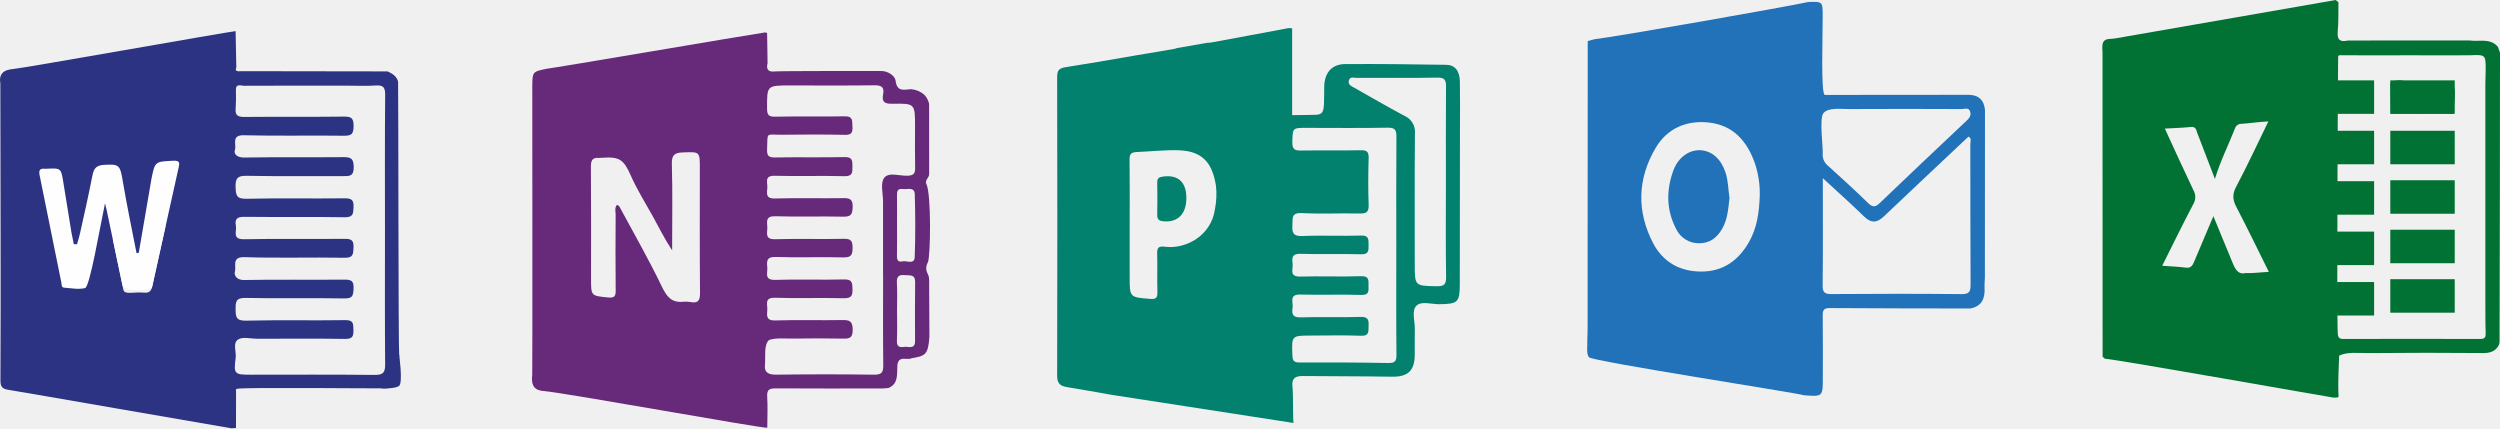
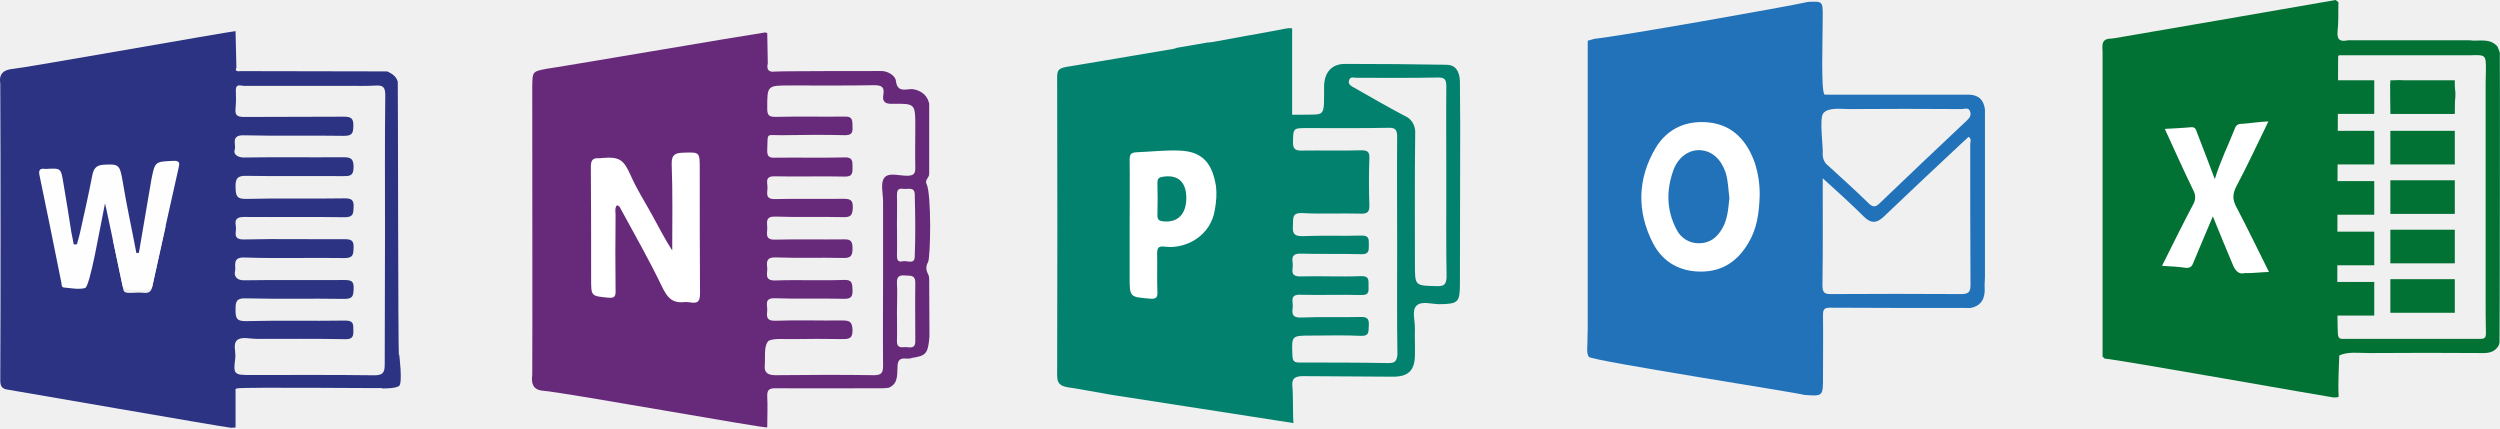
- <svg xmlns="http://www.w3.org/2000/svg" width="900" height="154.197" viewBox="0 0 900 154.197">
-   <defs>
-     <style>.a{fill:#02816f;}.b{fill:#2172b8;}.c{fill:#672a7a;}.d{fill:#2c3382;}.e{fill:#fefefe;}.f{fill:#017233;}</style>
-   </defs>
+ <svg xmlns="http://www.w3.org/2000/svg" version="1.1" id="Layer_1" x="0px" y="0px" viewBox="0 0 900 154.2" style="enable-background:new 0 0 900 154.2;" xml:space="preserve">
+   <style type="text/css">
+ 	.st0{fill:#FFFFFF;}
+ 	.st1{fill:#02816F;}
+ 	.st2{fill:#2172B8;}
+ 	.st3{fill:#672A7A;}
+ 	.st4{fill:#2C3382;}
+ 	.st5{fill:#FEFEFE;}
+ 	.st6{fill:#017233;}
+ </style>
+   <polygon class="st0" points="200.2,50.2 260.1,48.4 256.8,122.6 200.2,108.9 " />
+   <polygon class="st0" points="390.1,50.2 450,48.4 446.6,122.6 390.1,108.9 " />
+   <polygon class="st0" points="583.1,39.6 643,37.7 639.6,112 583.1,98.2 " />
+   <polygon class="st0" points="768.5,39.6 828.4,37.7 825,112 768.5,98.2 " />
  <g transform="translate(-73.694 -326.854)">
    <g transform="translate(454.266 336.962)">
-       <path class="a" d="M544.4,354.755c-.081-3.843-1.743-5.979-4.915-6.03-12.147-.189-24.309-.349-36.456-.255-4.776.036-7.35,3.15-7.466,8.049-.022.978-.022,1.948-.022,2.917-.031,5.613-.036,7.149-2.926,7.286-1.1.053-8.6.123-8.6.123V335.637a3.459,3.459,0,0,0-1.779-.036q-6.737,1.269-13.489,2.524l-.248.043q-6.52,1.215-13.037,2.428a8.907,8.907,0,0,1-1.977.2l-11.01,1.924a5.762,5.762,0,0,1-1.334.365c-9.084,1.48-18.141,3.092-27.211,4.623l-.044.007c-3.8.641-7.59,1.269-11.4,1.866-2.523.394-3.069,1.248-3.069,3.64q.131,53.658,0,107.329c-.014,3.1,1.181,3.828,3.807,4.259,5.213.838,10.412,1.778,15.611,2.7l65.687,10.157c-.291-1.517-.065-10.238-.386-12.994-.365-3.128,1-3.931,3.755-3.908,10.666.117,21.327.065,31.994.248,5.65.095,8.152-2.012,8.261-7.6.058-3.157-.057-6.315.029-9.472.081-2.887-1.232-6.591.518-8.429,1.779-1.866,5.521-.554,8.393-.6,6.606-.1,7.27-.643,7.285-7.3q.065-28.415.058-56.837C544.434,365.438,544.507,360.093,544.4,354.755Zm-88.176,45.951c-1.415,9.808-10.719,14.43-17.922,13.518-2.341-.292-2.946.248-2.88,2.509.138,4.608-.051,9.223.088,13.832.058,2.129-.584,2.595-2.7,2.421-7.277-.591-7.285-.5-7.285-7.882V406.167c0-7.765.058-15.53-.043-23.3-.029-2.02.532-2.639,2.6-2.734,5.112-.22,10.187-.817,15.327-.627,9.216.349,12.038,5.585,13.2,12.9A27.94,27.94,0,0,1,456.223,400.706Zm62.408,55.372c-10.667-.2-21.335-.234-32.009-.19-1.955.008-2.428-.612-2.509-2.464-.306-7.225-.365-7.225,6.8-7.225,5.958,0,11.914-.175,17.857.072,3.208.131,2.646-1.757,2.763-3.668.124-2.223-.32-3.2-2.968-3.114-7.16.234-14.334-.079-21.5.161-2.982.095-3.222-1.327-2.887-3.485.292-1.91-1.422-4.857,2.822-4.732,7.284.211,14.59-.1,21.868.138,3.011.1,2.631-1.553,2.639-3.391.007-1.9.255-3.456-2.706-3.353-7.269.255-14.554-.081-21.815.138-4.244.124-2.531-2.8-2.808-4.7-.306-2.107-.16-3.594,2.858-3.492,7.263.248,14.54-.044,21.794.16,2.9.081,2.7-1.48,2.684-3.4s.182-3.434-2.734-3.339c-7.036.241-14.1-.139-21.13.175-3.471.146-3.676-1.415-3.537-4.07.117-2.333-.43-4.4,3.369-4.192,6.905.365,13.847,0,20.766.153,2.435.051,3.413-.444,3.31-3.135-.219-5.578-.16-11.178-.014-16.763.058-2.187-.474-2.932-2.8-2.88-7.167.16-14.334-.015-21.5.1-2.23.036-3.208-.379-3.157-2.932.117-5.227-.043-5.227,5.2-5.22,9.7.007,19.4.124,29.086-.065,2.7-.051,3.2.839,3.179,3.274-.095,13.125-.044,26.242-.044,39.367,0,13-.065,26,.058,39C521.59,455.363,521.108,456.121,518.63,456.078Zm17.36-27.635c-7.831-.153-7.838-.029-7.838-8.006,0-15.676-.074-31.346.065-47.015a6.257,6.257,0,0,0-3.762-6.321c-6.1-3.246-12.067-6.723-18.076-10.121-1.027-.584-2.4-1.094-1.938-2.655.437-1.487,1.83-.889,2.807-.889,9.691-.044,19.38.088,29.064-.095,2.763-.051,3.114,1.013,3.092,3.339-.088,11.52-.036,23.048-.036,34.575-.008,11.288-.11,22.568.065,33.854C539.476,427.9,538.638,428.486,535.99,428.443Z" transform="translate(-399.415 -335.505)" />
-       <path class="a" d="M440.746,388.985c.006,5.688-2.988,8.764-8.05,8.415-1.578-.109-2.48-.514-2.444-2.318q.116-5.82,0-11.644c-.028-1.57.639-1.983,2.122-2.177C437.751,380.559,440.74,383.242,440.746,388.985Z" transform="translate(-394.222 -327.819)" />
+       <path class="st1" d="M145,19.2c-0.1-3.8-1.7-6-4.9-6c-12.1-0.2-24.3-0.3-36.5-0.3c-4.8,0-7.4,3.1-7.5,8c0,1,0,1.9,0,2.9    c0,5.6,0,7.1-2.9,7.3c-1.1,0.1-8.6,0.1-8.6,0.1V0.1C84,0,83.4,0,82.8,0.1c-4.5,0.8-9,1.7-13.5,2.5l-0.2,0c-4.3,0.8-8.7,1.6-13,2.4    c-0.6,0.1-1.3,0.2-2,0.2l-11,1.9c-0.4,0.2-0.9,0.3-1.3,0.4c-9.1,1.5-18.1,3.1-27.2,4.6l0,0c-3.8,0.6-7.6,1.3-11.4,1.9    C0.5,14.5,0,15.3,0,17.7C0.1,53.5,0.1,89.3,0,125c0,3.1,1.2,3.8,3.8,4.3c5.2,0.8,10.4,1.8,15.6,2.7l65.7,10.2    c-0.3-1.5-0.1-10.2-0.4-13c-0.4-3.1,1-3.9,3.8-3.9c10.7,0.1,21.3,0.1,32,0.2c5.7,0.1,8.2-2,8.3-7.6c0.1-3.2-0.1-6.3,0-9.5    c0.1-2.9-1.2-6.6,0.5-8.4c1.8-1.9,5.5-0.6,8.4-0.6c6.6-0.1,7.3-0.6,7.3-7.3c0-18.9,0.1-37.9,0.1-56.8    C145,29.9,145.1,24.6,145,19.2z M56.8,65.2C55.4,75,46.1,79.6,38.9,78.7c-2.3-0.3-2.9,0.2-2.9,2.5c0.1,4.6-0.1,9.2,0.1,13.8    c0.1,2.1-0.6,2.6-2.7,2.4c-7.3-0.6-7.3-0.5-7.3-7.9V70.7c0-7.8,0.1-15.5,0-23.3c0-2,0.5-2.6,2.6-2.7c5.1-0.2,10.2-0.8,15.3-0.6    c9.2,0.3,12,5.6,13.2,12.9C57.5,59.7,57.3,62.5,56.8,65.2L56.8,65.2z M119.2,120.6c-10.7-0.2-21.3-0.2-32-0.2    c-2,0-2.4-0.6-2.5-2.5c-0.3-7.2-0.4-7.2,6.8-7.2c6,0,11.9-0.2,17.9,0.1c3.2,0.1,2.6-1.8,2.8-3.7c0.1-2.2-0.3-3.2-3-3.1    c-7.2,0.2-14.3-0.1-21.5,0.2c-3,0.1-3.2-1.3-2.9-3.5c0.3-1.9-1.4-4.9,2.8-4.7c7.3,0.2,14.6-0.1,21.9,0.1c3,0.1,2.6-1.6,2.6-3.4    c0-1.9,0.3-3.5-2.7-3.4c-7.3,0.3-14.6-0.1-21.8,0.1c-4.2,0.1-2.5-2.8-2.8-4.7c-0.3-2.1-0.2-3.6,2.9-3.5c7.3,0.2,14.5,0,21.8,0.2    c2.9,0.1,2.7-1.5,2.7-3.4s0.2-3.4-2.7-3.3c-7,0.2-14.1-0.1-21.1,0.2c-3.5,0.1-3.7-1.4-3.5-4.1c0.1-2.3-0.4-4.4,3.4-4.2    c6.9,0.4,13.8,0,20.8,0.2c2.4,0.1,3.4-0.4,3.3-3.1c-0.2-5.6-0.2-11.2,0-16.8c0.1-2.2-0.5-2.9-2.8-2.9c-7.2,0.2-14.3,0-21.5,0.1    c-2.2,0-3.2-0.4-3.2-2.9c0.1-5.2,0-5.2,5.2-5.2c9.7,0,19.4,0.1,29.1-0.1c2.7-0.1,3.2,0.8,3.2,3.3c-0.1,13.1,0,26.2,0,39.4    c0,13-0.1,26,0.1,39C122.2,119.9,121.7,120.6,119.2,120.6L119.2,120.6z M136.6,92.9c-7.8-0.2-7.8,0-7.8-8c0-15.7-0.1-31.3,0.1-47    c0.2-2.7-1.3-5.3-3.8-6.3c-6.1-3.2-12.1-6.7-18.1-10.1c-1-0.6-2.4-1.1-1.9-2.7c0.4-1.5,1.8-0.9,2.8-0.9c9.7,0,19.4,0.1,29.1-0.1    c2.8-0.1,3.1,1,3.1,3.3c-0.1,11.5,0,23,0,34.6c0,11.3-0.1,22.6,0.1,33.9C140.1,92.4,139.2,93,136.6,92.9L136.6,92.9z" />
+       <path class="st1" d="M46.5,61.2c0,5.7-3,8.8-8,8.4c-1.6-0.1-2.5-0.5-2.4-2.3c0.1-3.9,0.1-7.8,0-11.6c0-1.6,0.6-2,2.1-2.2    C43.5,52.7,46.5,55.4,46.5,61.2z" />
    </g>
    <g transform="translate(645.074 327.523)">
-       <path class="b" d="M642.333,327.473c5.173-.166,5.173-.166,5.173,5.121,0,8.354-.664,27.505.735,28.338,15.3.019,51.242-.043,51.724-.044,3.636,0,5.6,1.841,5.968,5.433L705.9,426.76c-.043,1.2-.175,2.414-.115,3.614.2,3.815-.967,6.646-5.126,7.437-16.882-.033-33.763-.025-50.644-.148-2.255-.016-2.511.9-2.489,2.782.085,7.4.039,14.811.034,22.215,0,6.892-.009,6.892-6.663,6.405-2.377-.841-76.659-12.262-77.589-13.722-.958-1.5-.422-3.963-.54-6,.039-1.455.111-2.909.112-4.364q.026-51.724.04-103.449l2.434-.652C573.088,340,634.952,329.125,642.333,327.473Zm5.227,63.435c0,13.417.081,25.995-.065,38.569-.03,2.63.779,3.162,3.259,3.144,15.547-.116,31.095-.139,46.639.016,2.805.028,3.381-.771,3.363-3.433-.124-16.882-.053-33.766-.094-50.648,0-.84.567-1.923-.644-2.628-.892.833-1.779,1.657-2.66,2.486-9.271,8.737-18.567,17.448-27.8,26.231-2.475,2.355-4.578,2.569-7.161.041C657.765,400.149,652.9,395.843,647.561,390.907Zm-22.71,6.461a34.158,34.158,0,0,0-1.742-11.82c-2.807-7.988-7.853-13.791-16.735-14.7-8.006-.823-14.843,2.157-18.956,9.087-6.592,11.107-6.943,22.864-.955,34.361,3.588,6.89,9.811,10.316,17.635,10.216,7.583-.1,12.99-3.932,16.756-10.393C623.888,408.912,624.631,403.215,624.85,397.369Zm22.67-15.293a5.038,5.038,0,0,0,1.962,4.408c4.838,4.406,9.7,8.795,14.374,13.367,1.6,1.562,2.57,1.566,4.14.063q15.619-14.955,31.383-29.76c.993-.934,1.593-1.855,1.242-3.142-.479-1.754-2.012-.986-3.059-.991-13.47-.055-26.942-.084-40.413,0-3.1.02-7.567-.666-9.383,1.474C646.225,369.31,647.69,379.9,647.521,382.075Z" transform="translate(-562.722 -327.426)" />
-       <path class="b" d="M609.755,390.286c-.444,4.145-.747,7.884-2.707,11.243-1.854,3.175-4.5,5.149-8.215,5.1a8.977,8.977,0,0,1-8.248-5.056c-3.609-6.855-3.644-13.972-1.062-21.093,1.741-4.8,5.729-7.558,9.8-7.336s7.321,3.076,8.962,7.9C609.343,384.177,609.281,387.478,609.755,390.286Z" transform="translate(-558.514 -319.729)" />
+       <path class="st2" d="M79.6,0c5.2-0.2,5.2-0.2,5.2,5.1c0,8.4-0.7,27.5,0.7,28.3c15.3,0,51.2,0,51.7,0c3.6,0,5.6,1.8,6,5.4l0,60.4    c0,1.2-0.2,2.4-0.1,3.6c0.2,3.8-1,6.6-5.1,7.4c-16.9,0-33.8,0-50.6-0.1c-2.3,0-2.5,0.9-2.5,2.8c0.1,7.4,0,14.8,0,22.2    c0,6.9,0,6.9-6.7,6.4c-2.4-0.8-76.7-12.3-77.6-13.7c-1-1.5-0.4-4-0.5-6c0-1.5,0.1-2.9,0.1-4.4c0-34.5,0-69,0-103.4l2.4-0.7    C10.4,12.6,72.2,1.7,79.6,0z M84.8,63.5c0,13.4,0.1,26-0.1,38.6c0,2.6,0.8,3.2,3.3,3.1c15.5-0.1,31.1-0.1,46.6,0    c2.8,0,3.4-0.8,3.4-3.4c-0.1-16.9-0.1-33.8-0.1-50.6c0-0.8,0.6-1.9-0.6-2.6c-0.9,0.8-1.8,1.7-2.7,2.5    c-9.3,8.7-18.6,17.4-27.8,26.2c-2.5,2.4-4.6,2.6-7.2,0C95,72.7,90.2,68.4,84.8,63.5L84.8,63.5z M62.1,69.9c0.1-4-0.5-8-1.7-11.8    c-2.8-8-7.9-13.8-16.7-14.7c-8-0.8-14.8,2.2-19,9.1c-6.6,11.1-6.9,22.9-1,34.4c3.6,6.9,9.8,10.3,17.6,10.2    c7.6-0.1,13-3.9,16.8-10.4C61.2,81.5,61.9,75.8,62.1,69.9z M84.8,54.6c-0.1,1.7,0.6,3.4,2,4.4c4.8,4.4,9.7,8.8,14.4,13.4    c1.6,1.6,2.6,1.6,4.1,0.1c10.4-10,20.9-19.9,31.4-29.8c1-0.9,1.6-1.9,1.2-3.1c-0.5-1.8-2-1-3.1-1c-13.5-0.1-26.9-0.1-40.4,0    c-3.1,0-7.6-0.7-9.4,1.5C83.5,41.9,85,52.5,84.8,54.6L84.8,54.6z" />
+       <path class="st2" d="M51.2,70.6c-0.4,4.1-0.7,7.9-2.7,11.2c-1.9,3.2-4.5,5.1-8.2,5.1c-3.5,0.1-6.7-1.9-8.2-5.1    c-3.6-6.9-3.6-14-1.1-21.1c1.7-4.8,5.7-7.6,9.8-7.3s7.3,3.1,9,7.9C50.8,64.4,50.8,67.7,51.2,70.6z" />
    </g>
    <g transform="translate(265.2 338.523)">
-       <path class="c" d="M237.715,356.374c.053-5.382.049-5.382,5.14-6.444,3.363-.366,71.135-11.971,78.7-13.09a1.581,1.581,0,0,0,.693.152q.088,5.451.173,10.9c-.534,2.249.181,3.282,2.644,3,1.741-.2,34.42-.159,38.056-.159,2.615-.107,5.181,1.788,5.375,3.409.514,4.322,3.122,3.248,5.6,3.135a8.229,8.229,0,0,1,4.746,2,7.191,7.191,0,0,1,1.736,3.245c.034,2.295.04,21.13.013,25.338a1.937,1.937,0,0,1-.331,1.075c-.522.779-1.092,1.623-.694,2.4,1.857,3.645,1.517,26.377.565,28.266a4.172,4.172,0,0,0-.068,4.134,4.683,4.683,0,0,1,.519,2.207c.04,5.063.1,17.128.1,20.394-.453,6.512-1.4,6.973-6.423,7.8-1.548.916-5.119-1.4-5.129,3.158-.151,2.879.327,6.018-3.118,7.533-.721.065-1.441.187-2.161.187-12.83.014-25.66.06-38.491-.028-2.242-.015-3.229.419-3.075,2.944.227,3.728.042,7.482.033,11.226-1.115.434-72.915-12.615-80.722-13.244-3.675-.306-4.272-2.656-3.9-5.744C237.811,459.221,237.707,357.206,237.715,356.374Zm126.3,67.861h-.028q0-13.236,0-26.47c0-2.907-1.013-6.593.38-8.516,1.622-2.239,5.559-.7,8.474-.817,2.081-.086,2.741-.74,2.7-2.776-.107-4.979-.035-9.963-.035-14.945,0-8.22,0-8.34-8.048-8.182-2.629.051-4.017-.469-3.457-3.3s-.656-3.4-3.307-3.354c-10.083.154-20.17.062-30.256.062-8.326,0-8.226,0-8.2,8.358.008,2.479.757,2.935,3.13,2.88,8.258-.188,16.526.046,24.785-.134,3.135-.068,2.706,1.741,2.815,3.726.115,2.09-.294,3-2.718,2.95-7.53-.169-15.067-.13-22.6-.041-6.085.072-5.137-1.278-5.407,5.345-.1,2.554.87,2.873,3.111,2.833,8.269-.146,16.546.055,24.813-.132,2.762-.062,2.815,1.264,2.8,3.3-.019,2.066.206,3.657-2.873,3.576-8.379-.219-16.77.07-25.149-.14-3.7-.093-2.56,2.341-2.6,4.117-.042,1.846-.951,4.156,2.692,4.051,8.136-.236,16.283,0,24.422-.122,2.452-.039,3.68.211,3.593,3.235-.078,2.708-.7,3.5-3.453,3.434-8.137-.189-16.287.11-24.42-.151-3.476-.111-2.975,1.907-2.85,3.9.118,1.9-1.139,4.475,2.784,4.365,8.223-.231,16.459.042,24.685-.143,2.59-.058,3.221.669,3.226,3.2,0,2.622-.506,3.568-3.388,3.49-8.1-.221-16.208.124-24.3-.155-3.25-.112-3.263,1.486-3.018,3.678.217,1.947-1.3,4.705,2.9,4.568,8.254-.27,16.526.063,24.783-.155,2.937-.077,2.932,1.276,2.99,3.462.063,2.42-.442,3.37-3.167,3.3-8.247-.209-16.507.089-24.751-.158-3.948-.117-2.61,2.464-2.749,4.329-.153,2.041-.511,3.949,2.9,3.832,8.007-.275,16.033,0,24.047-.141,2.614-.047,3.74.313,3.794,3.421.061,3.429-1.626,3.291-3.977,3.255-5.7-.086-11.408-.112-17.109-.012-3.117.055-7.015-.368-9.095.562-1.911,1.921-1.116,6-1.424,9.113-.244,2.457,1.283,3.349,3.94,3.316,11.785-.147,23.574-.168,35.358.01,2.91.044,3.338-.988,3.307-3.552C363.933,445.753,364.01,434.994,364.01,424.235Zm-75.949-8.928c-2.715-4.082-4.8-8.363-7.092-12.5-2.648-4.769-5.576-9.413-7.784-14.4-2.56-5.778-4.013-6.894-10.327-6.446a6.592,6.592,0,0,1-1.089.067c-2.36-.229-2.978.817-2.958,3.141.112,13.475.055,26.951.055,40.427,0,6.159.008,6.071,6.234,6.669,2.137.2,2.656-.436,2.634-2.489-.1-9.1-.062-18.211-.015-27.315.006-1.128-.448-2.367.45-3.54.333.2.727.291.854.527,5.154,9.561,10.568,19,15.27,28.777,1.791,3.725,3.536,6.034,7.841,5.57a8.869,8.869,0,0,1,2.54.122c2.759.512,3.444-.583,3.42-3.317-.139-14.931-.067-29.864-.067-44.8,0-6.073,0-5.983-5.968-5.763-2.847.1-4.206.675-4.106,4.133C288.254,394.544,288.061,404.928,288.061,415.307Zm80.961-9.416c0,3.765.055,7.53-.027,11.294-.033,1.5.314,2.462,1.984,2.076,1.545-.358,4.3,1.306,4.406-1.58.273-7.52.238-15.061.021-22.584-.081-2.8-2.713-1.635-4.33-1.875-1.966-.294-2.1.952-2.073,2.466C369.065,399.089,369.022,402.49,369.022,405.891Zm0,31.327c0,3.523.132,7.051-.049,10.565-.111,2.136.894,2.535,2.586,2.268,1.543-.244,3.961,1.074,3.95-2.143-.025-7.044-.081-14.091.028-21.134.047-2.986-1.933-2.372-3.692-2.552-2.194-.223-3.012.481-2.873,2.8C369.176,430.408,369.024,433.818,369.022,437.218Z" transform="translate(-237.599 -336.841)" />
+       <path class="st3" d="M0.1,19.5c0.1-5.4,0-5.4,5.1-6.4C8.6,12.7,76.4,1.1,84,0c0.2,0.1,0.5,0.2,0.7,0.2c0.1,3.6,0.1,7.3,0.2,10.9    c-0.5,2.2,0.2,3.3,2.6,3c1.7-0.2,34.4-0.2,38.1-0.2c2.6-0.1,5.2,1.8,5.4,3.4c0.5,4.3,3.1,3.2,5.6,3.1c1.8,0.1,3.4,0.8,4.7,2    c0.9,0.9,1.4,2,1.7,3.2c0,2.3,0,21.1,0,25.3c0,0.4-0.1,0.8-0.3,1.1c-0.5,0.8-1.1,1.6-0.7,2.4c1.9,3.6,1.5,26.4,0.6,28.3    c-0.8,1.3-0.8,2.8-0.1,4.1c0.4,0.7,0.5,1.4,0.5,2.2c0,5.1,0.1,17.1,0.1,20.4c-0.5,6.5-1.4,7-6.4,7.8c-1.5,0.9-5.1-1.4-5.1,3.2    c-0.2,2.9,0.3,6-3.1,7.5c-0.7,0.1-1.4,0.2-2.2,0.2c-12.8,0-25.7,0.1-38.5,0c-2.2,0-3.2,0.4-3.1,2.9c0.2,3.7,0,7.5,0,11.2    c-1.1,0.4-72.9-12.6-80.7-13.2c-3.7-0.3-4.3-2.7-3.9-5.7C0.2,122.4,0.1,20.4,0.1,19.5z M126.4,87.4L126.4,87.4    c0-8.8,0-17.6,0-26.5c0-2.9-1-6.6,0.4-8.5c1.6-2.2,5.6-0.7,8.5-0.8c2.1-0.1,2.7-0.7,2.7-2.8c-0.1-5,0-10,0-14.9c0-8.2,0-8.3-8-8.2    c-2.6,0.1-4-0.5-3.5-3.3s-0.7-3.4-3.3-3.4c-10.1,0.2-20.2,0.1-30.3,0.1c-8.3,0-8.2,0-8.2,8.4c0,2.5,0.8,2.9,3.1,2.9    c8.3-0.2,16.5,0,24.8-0.1c3.1-0.1,2.7,1.7,2.8,3.7c0.1,2.1-0.3,3-2.7,3c-7.5-0.2-15.1-0.1-22.6,0c-6.1,0.1-5.1-1.3-5.4,5.3    c-0.1,2.6,0.9,2.9,3.1,2.8c8.3-0.1,16.5,0.1,24.8-0.1c2.8-0.1,2.8,1.3,2.8,3.3c0,2.1,0.2,3.7-2.9,3.6c-8.4-0.2-16.8,0.1-25.1-0.1    c-3.7-0.1-2.6,2.3-2.6,4.1c0,1.8-1,4.2,2.7,4.1c8.1-0.2,16.3,0,24.4-0.1c2.5,0,3.7,0.2,3.6,3.2c-0.1,2.7-0.7,3.5-3.5,3.4    c-8.1-0.2-16.3,0.1-24.4-0.2c-3.5-0.1-3,1.9-2.9,3.9c0.1,1.9-1.1,4.5,2.8,4.4c8.2-0.2,16.5,0,24.7-0.1c2.6-0.1,3.2,0.7,3.2,3.2    c0,2.6-0.5,3.6-3.4,3.5c-8.1-0.2-16.2,0.1-24.3-0.2c-3.2-0.1-3.3,1.5-3,3.7c0.2,1.9-1.3,4.7,2.9,4.6c8.3-0.3,16.5,0.1,24.8-0.2    c2.9-0.1,2.9,1.3,3,3.5c0.1,2.4-0.4,3.4-3.2,3.3c-8.2-0.2-16.5,0.1-24.8-0.2c-3.9-0.1-2.6,2.5-2.7,4.3c-0.2,2-0.5,3.9,2.9,3.8    c8-0.3,16,0,24-0.1c2.6,0,3.7,0.3,3.8,3.4c0.1,3.4-1.6,3.3-4,3.3c-5.7-0.1-11.4-0.1-17.1,0c-3.1,0.1-7-0.4-9.1,0.6    c-1.9,1.9-1.1,6-1.4,9.1c-0.2,2.5,1.3,3.3,3.9,3.3c11.8-0.1,23.6-0.2,35.4,0c2.9,0,3.3-1,3.3-3.6    C126.3,108.9,126.4,98.2,126.4,87.4L126.4,87.4z M50.5,78.5c-2.7-4.1-4.8-8.4-7.1-12.5c-2.6-4.8-5.6-9.4-7.8-14.4    c-2.6-5.8-4-6.9-10.3-6.4c-0.4,0.1-0.7,0.1-1.1,0.1c-2.4-0.2-3,0.8-3,3.1c0.1,13.5,0.1,27,0.1,40.4c0,6.2,0,6.1,6.2,6.7    c2.1,0.2,2.7-0.4,2.6-2.5c-0.1-9.1-0.1-18.2,0-27.3c0-1.1-0.4-2.4,0.5-3.5c0.3,0.2,0.7,0.3,0.9,0.5c5.2,9.6,10.6,19,15.3,28.8    c1.8,3.7,3.5,6,7.8,5.6c0.8-0.1,1.7,0,2.5,0.1c2.8,0.5,3.4-0.6,3.4-3.3c-0.1-14.9-0.1-29.9-0.1-44.8c0-6.1,0-6-6-5.8    c-2.8,0.1-4.2,0.7-4.1,4.1C50.7,57.7,50.5,68.1,50.5,78.5L50.5,78.5z M131.4,69c0,3.8,0.1,7.5,0,11.3c0,1.5,0.3,2.5,2,2.1    c1.5-0.4,4.3,1.3,4.4-1.6c0.3-7.5,0.2-15.1,0-22.6c-0.1-2.8-2.7-1.6-4.3-1.9c-2-0.3-2.1,1-2.1,2.5C131.5,62.2,131.4,65.6,131.4,69    L131.4,69z M131.4,100.4c0,3.5,0.1,7.1,0,10.6c-0.1,2.1,0.9,2.5,2.6,2.3c1.5-0.2,4,1.1,4-2.1c0-7-0.1-14.1,0-21.1    c0-3-1.9-2.4-3.7-2.6c-2.2-0.2-3,0.5-2.9,2.8C131.6,93.6,131.4,97,131.4,100.4L131.4,100.4z" />
    </g>
    <g transform="translate(73.694 338.059)">
-       <path class="d" d="M76.743,465.577c-2.424-.346-2.9-1.288-2.889-3.5q.13-26.042.067-52.085-.021-27.314-.1-54.627c-.64-3.61,1.282-5.014,4.538-5.268,3.2-.224,77.5-13.43,80.155-13.656l.256,13.071c-.2.592-.492,1.217.52,1.333l.345.092.347-.076c3.171,0,49.6.053,53.25.078,1.7.774,3.24,1.706,3.776,3.673.134,3.842.06,95.466.4,99.024-.669,2.454-.21,4.952-.293,7.429l-.143.736-1.555,2.2-2.233,1.042c-3.5.091-50.6-.421-53.855.132-.747-.014-.8.425-.654,1q-.014,6.571-.028,13.143l-1.591.118C153.188,478.831,79.427,465.959,76.743,465.577Zm135.538-57.347c0-16.283-.075-32.566.071-48.847.026-2.8-.766-3.555-3.46-3.364-3.385.24-6.8.057-10.2.057-12.394,0-24.789-.023-37.182.042-1.062.006-2.911-.943-2.9,1.471a64.593,64.593,0,0,1-.079,6.628c-.262,2.655.849,3.147,3.295,3.121,11.907-.127,23.818.03,35.724-.124,2.739-.036,3.46.68,3.434,3.428-.026,2.67-.6,3.5-3.4,3.461-12.028-.165-24.063.14-36.085-.174-4.762-.125-2.569,3.483-3.224,5.23-.578,1.546.863,2.836,3.3,2.795,11.783-.2,23.572-.028,35.358-.138,2.642-.025,4.067.082,4.106,3.517s-1.552,3.322-3.928,3.309c-11.544-.057-23.09.116-34.629-.115-3.31-.065-4.085.918-3.977,4.051.1,2.831.247,4.3,3.842,4.22,11.78-.272,23.571-.027,35.357-.162,2.491-.029,3.388.53,3.262,3.145-.111,2.3-.044,3.723-3.19,3.668-12.026-.214-24.059-.006-36.087-.15-2.618-.032-3.55.734-3.071,3.252.375,1.978-1.486,4.91,3,4.815,12.024-.255,24.057-.016,36.086-.145,2.478-.027,3.392.5,3.253,3.149-.123,2.315-.055,3.714-3.19,3.661-12.026-.21-24.067.181-36.083-.218-4.692-.157-2.872,3.285-3.4,5.019-.438,1.45.47,3.265,3.293,3.21,11.983-.236,23.976-.012,35.962-.136,2.566-.026,3.6.384,3.432,3.283-.145,2.447-.266,3.541-3.286,3.484-11.862-.224-23.734.079-35.6-.176-3.419-.074-3.587,1.295-3.571,3.97.018,2.76.079,4.3,3.762,4.211,11.9-.3,23.815,0,35.72-.193,2.969-.048,2.859,1.292,2.93,3.446.078,2.371-.3,3.362-3.05,3.316-10.531-.173-21.066-.061-31.6-.054-2.3,0-5.081-.8-6.787.214-2.144,1.271-.659,4.38-.958,6.669-.758,5.788-.433,6.056,5.222,6.056,14.946,0,29.894-.091,44.837.075,3.1.035,3.78-.907,3.754-3.858C212.207,440.309,212.281,424.269,212.281,408.229ZM114.309,411.4q1.749,8.307,3.482,16.619c.473,2.276.076,2.832,4.04,2.589a22.957,22.957,0,0,1,3.587-.033c1.734.208,2.664-.335,3.059-2.138q2.429-11.076,4.9-22.145l-9.722,13.57Zm9.341,4.854-.805.136" transform="translate(-73.694 -336.444)" />
-       <path class="e" d="M121.613,409.531q2.115-12.317,4.231-24.636c.1-.6.179-1.2.3-1.795,1.3-6.543,1.311-6.4,7.921-6.721,2.423-.117,2.254.874,1.89,2.5q-4.783,21.413-9.512,42.836c-.395,1.8-10.213,1.858-10.686-.418q-2.808-13.5-5.668-27c-.12-.576-.275-1.144-.627-2.6-1.944,9.181-5.447,30.1-7.193,30.527-2.373.582-5.043.032-7.577-.157-.948-.071-.79-1.032-.929-1.727q-3.908-19.414-7.862-38.815c-.376-1.833.265-2.461,2.014-2.247a2.112,2.112,0,0,0,.363-.011c5.352-.269,5.343-.266,6.186,4.955.964,5.978,1.973,11.949,2.906,17.933.159,1.025.818,3.844.817,4.11s1.057.213,1.214.136c.509-1.594.921-3.28,1.1-4.059,1.543-6.848,3.071-13.7,4.417-20.592.471-2.413,1.293-3.714,4.034-3.872,5.729-.329,5.909-.082,6.957,6.156,1.439,8.575,3.253,17.087,4.907,25.627Z" transform="translate(-71.657 -329.72)" />
-       <path class="d" d="M191.273,448.3s4.955.241,6.334-.945-.043-11.421-.043-11.421Z" transform="translate(-53.894 -319.69)" />
+       <path class="st4" d="M3,129.1c-2.4-0.3-2.9-1.3-2.9-3.5c0.1-17.4,0.1-34.7,0.1-52.1c0-18.2,0-36.4-0.1-54.6    c-0.6-3.6,1.3-5,4.5-5.3C7.9,13.4,82.2,0.2,84.8,0l0.3,13.1c-0.2,0.6-0.5,1.2,0.5,1.3l0.3,0.1l0.3-0.1c3.2,0,49.6,0.1,53.2,0.1    c1.7,0.8,3.2,1.7,3.8,3.7c0.1,3.8,0.1,95.5,0.4,99c-0.7,2.5-0.2,5-0.3,7.4l-0.1,0.7l-1.6,2.2l-2.2,1c-3.5,0.1-50.6-0.4-53.9,0.1    c-0.7,0-0.8,0.4-0.7,1c0,4.4,0,8.8,0,13.1l-1.6,0.1C79.5,142.4,5.7,129.5,3,129.1z M138.6,71.8c0-16.3-0.1-32.6,0.1-48.8    c0-2.8-0.8-3.6-3.5-3.4c-3.4,0.2-6.8,0.1-10.2,0.1c-12.4,0-24.8,0-37.2,0c-1.1,0-2.9-0.9-2.9,1.5c0.1,2.2,0.1,4.4-0.1,6.6    c-0.3,2.7,0.8,3.1,3.3,3.1c11.9-0.1,23.8,0,35.7-0.1c2.7,0,3.5,0.7,3.4,3.4c0,2.7-0.6,3.5-3.4,3.5c-12-0.2-24.1,0.1-36.1-0.2    c-4.8-0.1-2.6,3.5-3.2,5.2c-0.6,1.5,0.9,2.8,3.3,2.8c11.8-0.2,23.6,0,35.4-0.1c2.6,0,4.1,0.1,4.1,3.5s-1.6,3.3-3.9,3.3    c-11.5-0.1-23.1,0.1-34.6-0.1c-3.3-0.1-4.1,0.9-4,4.1c0.1,2.8,0.2,4.3,3.8,4.2c11.8-0.3,23.6,0,35.4-0.2c2.5,0,3.4,0.5,3.3,3.1    c-0.1,2.3,0,3.7-3.2,3.7c-12-0.2-24.1,0-36.1-0.1c-2.6,0-3.6,0.7-3.1,3.3c0.4,2-1.5,4.9,3,4.8c12-0.3,24.1,0,36.1-0.1    c2.5,0,3.4,0.5,3.3,3.1c-0.1,2.3-0.1,3.7-3.2,3.7c-12-0.2-24.1,0.2-36.1-0.2c-4.7-0.2-2.9,3.3-3.4,5c-0.4,1.5,0.5,3.3,3.3,3.2    c12-0.2,24,0,36-0.1c2.6,0,3.6,0.4,3.4,3.3c-0.1,2.4-0.3,3.5-3.3,3.5c-11.9-0.2-23.7,0.1-35.6-0.2c-3.4-0.1-3.6,1.3-3.6,4    c0,2.8,0.1,4.3,3.8,4.2c11.9-0.3,23.8,0,35.7-0.2c3,0,2.9,1.3,2.9,3.4c0.1,2.4-0.3,3.4-3.1,3.3c-10.5-0.2-21.1-0.1-31.6-0.1    c-2.3,0-5.1-0.8-6.8,0.2c-2.1,1.3-0.7,4.4-1,6.7c-0.8,5.8-0.4,6.1,5.2,6.1c14.9,0,29.9-0.1,44.8,0.1c3.1,0,3.8-0.9,3.8-3.9    C138.5,103.9,138.6,87.8,138.6,71.8L138.6,71.8z M40.6,75c1.2,5.5,2.3,11.1,3.5,16.6c0.5,2.3,0.1,2.8,4,2.6c1.2-0.1,2.4-0.1,3.6,0    c1.7,0.2,2.7-0.3,3.1-2.1c1.6-7.4,3.3-14.8,4.9-22.1L50,83.4L40.6,75z M50,79.8l-0.8,0.1" />
+       <path class="st5" d="M50,79.8c1.4-8.2,2.8-16.4,4.2-24.6c0.1-0.6,0.2-1.2,0.3-1.8c1.3-6.5,1.3-6.4,7.9-6.7    c2.4-0.1,2.3,0.9,1.9,2.5c-3.2,14.3-6.4,28.6-9.5,42.8c-0.4,1.8-10.2,1.9-10.7-0.4c-1.9-9-3.8-18-5.7-27c-0.1-0.6-0.3-1.1-0.6-2.6    c-1.9,9.2-5.4,30.1-7.2,30.5c-2.4,0.6-5,0-7.6-0.2c-0.9-0.1-0.8-1-0.9-1.7c-2.6-12.9-5.2-25.9-7.9-38.8c-0.4-1.8,0.3-2.5,2-2.2    c0.1,0,0.2,0,0.4,0c5.4-0.3,5.3-0.3,6.2,5c1,6,2,11.9,2.9,17.9c0.2,1,0.8,3.8,0.8,4.1s1.1,0.2,1.2,0.1c0.5-1.6,0.9-3.3,1.1-4.1    c1.5-6.8,3.1-13.7,4.4-20.6c0.5-2.4,1.3-3.7,4-3.9c5.7-0.3,5.9-0.1,7,6.2c1.4,8.6,3.3,17.1,4.9,25.6L50,79.8z" />
+       <path class="st4" d="M137.4,128.6c0,0,5,0.2,6.3-0.9s0-11.4,0-11.4L137.4,128.6z" />
    </g>
    <g transform="translate(830.522 326.854)">
-       <path class="f" d="M864.454,449.837a3.217,3.217,0,0,1-.535,1.733c-1.186,1.758-2.9,2.4-5.31,2.379q-20.525-.184-41.05.017c-3.744.039-7.99-.556-10.859.936-.11,3.849-.508,10.484-.188,14.718l-.265.3-1.478.093c-2.417-.341-77.945-13.739-82.4-14.022l-.818-.716c-.01-3.635-.031-105.718-.031-109.377-.015-2.316-.794-5.1,3.068-5.059l1.463-.151c.971-.193,72.635-12.628,79.421-13.833l.979.841c-.064,3.51.077,7.041-.255,10.526-.3,3.114.972,3.829,3.672,3.215,3.655,0,40.11-.011,43.745-.015,3.469.527,7.4-1.006,10.25,2.292l.754,2.148C864.622,349.528,864.528,446.467,864.454,449.837ZM807.675,346.752c-.584-.039-1.318-.178-1.334.679-.049,2.641-.565,91.849-.129,99.4.09,1.555.5,2.053,2.077,2.048q24.547-.074,49.093,0c1.521,0,2.116-.347,2.066-2-.136-4.477-.085-8.962-.109-13.444l0-10.951,0-10.923,0-10.95q0-5.463,0-10.923t0-10.951l0-10.923q0-5.477,0-10.956c.041-1.575.112-3.151.116-4.727.015-5.635.006-5.635-5.813-5.373l-10.239.013-11.635-.013-10.241.013-11.633-.013Zm-26.281,77.977c-3.985-8.008-7.7-15.735-11.679-23.325-1.364-2.6-1.531-4.618-.077-7.35,4-7.522,7.577-15.273,11.6-23.5-3.981.221-6.624.675-9.652.871a2.379,2.379,0,0,0-2.4,1.7c-2.3,5.916-5.229,11.578-7.2,18.157-2.208-5.774-4.244-11.154-6.33-16.513-.4-1.041-.46-2.4-2.3-2.206-2.972.313-5.972.383-9.4.582,3.514,7.612,6.833,14.957,10.313,22.224a4.923,4.923,0,0,1-.1,5.024c-3.793,7.2-7.352,14.523-11.164,22.133,3.154.236,5.818.324,8.445.674,1.681.224,2.38-.539,2.948-1.9,2.322-5.563,4.692-11.106,7.028-16.616,2.337,5.671,4.7,11.451,7.1,17.215.819,1.966,2,3.927,4.45,3.25C775.472,425.29,778.231,424.878,781.394,424.728Z" transform="translate(-721.441 -326.854)" />
-       <path class="f" d="M810.179,352.691c1.566-1.288,3.349-1.217,5.183-.831l12.376.016,1.479-.014.352.083.352-.083H831.4l.353.079.345-.11c2.423,3.476.777,7.341.938,11.015.054,1.23-1.561.719-2.414.724-6.755.043-13.509.018-20.265.014Q810.27,358.138,810.179,352.691Z" transform="translate(-706.498 -322.684)" />
-       <rect class="f" width="18.686" height="12.058" transform="translate(79.167 28.929)" />
-       <rect class="f" width="23.192" height="12.058" transform="translate(103.681 28.929)" />
-       <rect class="f" width="23.192" height="12.058" transform="translate(103.681 47.079)" />
-       <rect class="f" width="23.192" height="12.058" transform="translate(103.681 64.89)" />
-       <rect class="f" width="23.192" height="12.058" transform="translate(103.681 82.701)" />
-       <rect class="f" width="23.192" height="12.058" transform="translate(103.681 100.511)" />
-       <rect class="f" width="18.686" height="12.058" transform="translate(79.167 47.079)" />
-       <rect class="f" width="18.686" height="12.058" transform="translate(79.167 65.23)" />
-       <rect class="f" width="18.686" height="12.058" transform="translate(79.167 83.38)" />
-       <rect class="f" width="18.686" height="12.058" transform="translate(79.167 101.53)" />
+       <path class="st6" d="M143,123c0,0.6-0.2,1.2-0.5,1.7c-1.2,1.8-2.9,2.4-5.3,2.4c-13.7-0.1-27.4-0.1-41,0c-3.7,0-8-0.6-10.9,0.9    c-0.1,3.8-0.5,10.5-0.2,14.7l-0.3,0.3l-1.5,0.1c-2.4-0.3-77.9-13.7-82.4-14l-0.8-0.7c0-3.6,0-105.7,0-109.4c0-2.3-0.8-5.1,3.1-5.1    l1.5-0.2C5.6,13.6,77.2,1.2,84,0l1,0.8c-0.1,3.5,0.1,7-0.3,10.5c-0.3,3.1,1,3.8,3.7,3.2c3.7,0,40.1,0,43.7,0    c3.5,0.5,7.4-1,10.2,2.3l0.8,2.1C143.2,22.7,143.1,119.6,143,123z M86.2,19.9c-0.6,0-1.3-0.2-1.3,0.7c0,2.6-0.6,91.8-0.1,99.4    c0.1,1.6,0.5,2.1,2.1,2c16.4,0,32.7,0,49.1,0c1.5,0,2.1-0.3,2.1-2c-0.1-4.5-0.1-9-0.1-13.4v-11V84.7v-11c0-3.6,0-7.3,0-10.9    c0-3.6,0-7.3,0-11V41c0-3.7,0-7.3,0-11c0-1.6,0.1-3.2,0.1-4.7c0-5.6,0-5.6-5.8-5.4l-10.2,0l-11.6,0l-10.2,0l-11.6,0L86.2,19.9z     M60,97.9c-4-8-7.7-15.7-11.7-23.3c-1.4-2.6-1.5-4.6-0.1-7.4c4-7.5,7.6-15.3,11.6-23.5c-4,0.2-6.6,0.7-9.7,0.9    c-1.1-0.1-2.1,0.6-2.4,1.7c-2.3,5.9-5.2,11.6-7.2,18.2c-2.2-5.8-4.2-11.2-6.3-16.5c-0.4-1-0.5-2.4-2.3-2.2c-3,0.3-6,0.4-9.4,0.6    c3.5,7.6,6.8,15,10.3,22.2c0.9,1.6,0.8,3.5-0.1,5c-3.8,7.2-7.4,14.5-11.2,22.1c3.2,0.2,5.8,0.3,8.4,0.7c1.7,0.2,2.4-0.5,2.9-1.9    c2.3-5.6,4.7-11.1,7-16.6c2.3,5.7,4.7,11.5,7.1,17.2c0.8,2,2,3.9,4.5,3.2C54,98.4,56.8,98,60,97.9L60,97.9z" />
+       <path class="st6" d="M103.7,30c1.6-1.3,3.3-1.2,5.2-0.8l12.4,0l1.5,0l0.4,0.1l0.4-0.1h1.5l0.4,0.1l0.3-0.1c2.4,3.5,0.8,7.3,0.9,11    c0.1,1.2-1.6,0.7-2.4,0.7c-6.8,0-13.5,0-20.3,0C103.8,37.3,103.7,33.6,103.7,30z" />
+       <rect x="79.2" y="28.9" class="st6" width="18.7" height="12.1" />
+       <rect x="103.7" y="28.9" class="st6" width="23.2" height="12.1" />
+       <rect x="103.7" y="47.1" class="st6" width="23.2" height="12.1" />
+       <rect x="103.7" y="64.9" class="st6" width="23.2" height="12.1" />
+       <rect x="103.7" y="82.7" class="st6" width="23.2" height="12.1" />
+       <rect x="103.7" y="100.5" class="st6" width="23.2" height="12.1" />
+       <rect x="79.2" y="47.1" class="st6" width="18.7" height="12.1" />
+       <rect x="79.2" y="65.2" class="st6" width="18.7" height="12.1" />
+       <rect x="79.2" y="83.4" class="st6" width="18.7" height="12.1" />
+       <rect x="79.2" y="101.5" class="st6" width="18.7" height="12.1" />
    </g>
  </g>
</svg>
